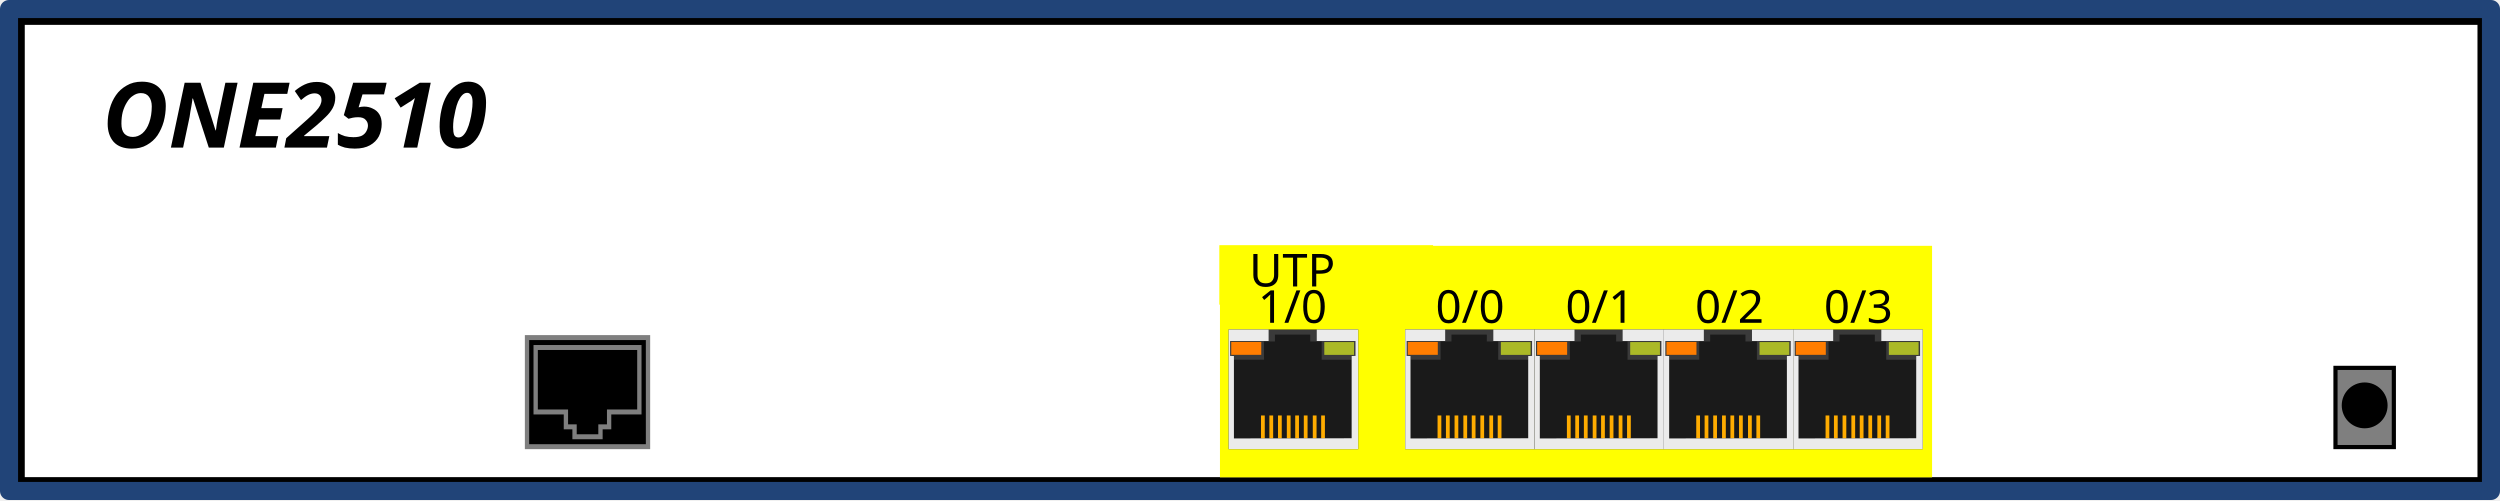
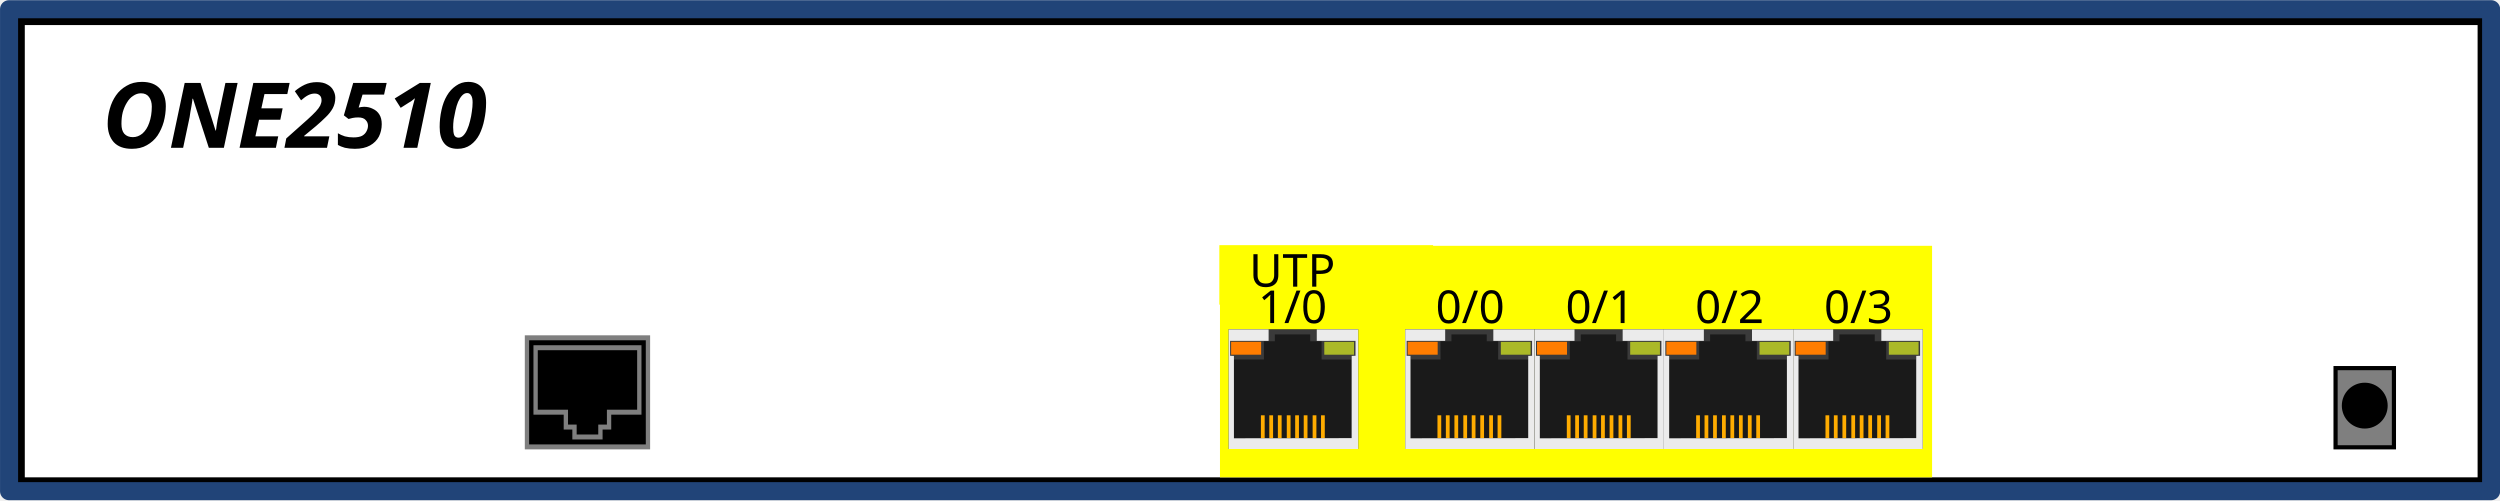
- <svg xmlns="http://www.w3.org/2000/svg" width="275" height="55" viewBox="51 381 150.566 18.627" id="svg32562" version="1.1">
-   <defs id="defs32760" />
-   <rect style="fill:#ffffff;fill-opacity:1;stroke:#000000;stroke-width:0.491;stroke-linejoin:round;stroke-miterlimit:4;stroke-dasharray:none;stroke-opacity:1" x="52.246" y="376.509" width="148.209" height="27.729" id="rect32570-6" />
-   <rect style="fill:none;fill-opacity:0;stroke:#214478;stroke-width:1.088;stroke-linejoin:round;stroke-miterlimit:4;stroke-dasharray:none;stroke-opacity:1" x="51.544" y="375.801" width="149.478" height="29.025" id="rect32570" />
-   <g id="g32572" transform="matrix(0.3808773,0,0,0.3808773,89.78691,241.294)">
-     <rect id="rect32574" height="36.613" width="112.601" y="390.594" x="91.072" style="fill:#ffff00" />
-     <rect id="rect32576" height="9.2" width="33.6" y="390.594" x="91.072" style="fill:none;fill-opacity:0;stroke:#ffff00;stroke-width:0.2" />
+ <svg xmlns="http://www.w3.org/2000/svg" width="293.33" height="58.667" version="1.1" viewBox="54.4 406.4 160.603 19.868">
+   <rect transform="scale(1.0667)" x="52.246" y="376.51" width="148.21" height="27.729" fill="#fff" stroke="#000" stroke-linejoin="round" stroke-width=".491" />
+   <rect transform="scale(1.0667)" x="51.544" y="375.8" width="149.48" height="29.025" fill="none" stroke="#214478" stroke-linejoin="round" stroke-width="1.088" />
+   <g transform="matrix(.40627 0 0 .40627 95.773 257.38)">
+     <rect x="91.072" y="390.59" width="112.6" height="36.613" fill="#ff0" />
+     <rect x="91.072" y="390.59" width="33.6" height="9.2" fill="none" stroke="#ff0" stroke-width=".2" />
  </g>
-   <text id="text32578" y="384.145" x="57.155" style="font-style:normal;font-weight:normal;font-size:2.15px;font-family:sans-serif;text-anchor:start;fill:#000000" font-size="5.644">
-     <tspan id="tspan32580" y="384.145" x="57.155" style="font-style:italic;font-variant:normal;font-weight:bold;font-stretch:normal;font-size:5.475px;font-family:sans-serif;-inkscape-font-specification:'sans-serif Bold Italic'">ONE2510</tspan>
-   </text>
-   <text id="text32716" y="392.507" x="128.826" style="font-style:normal;font-weight:normal;font-size:0.609px;font-family:sans-serif;text-anchor:middle;fill:#000000" font-size="1.6">
-     <tspan id="tspan32718" y="392.507" x="128.826" style="font-size:2.738px">UTP</tspan>
-   </text>
-   <text y="394.7" x="128.839" style="font-style:normal;font-weight:normal;font-size:0.609px;font-family:sans-serif;text-anchor:middle;fill:#000000" font-size="1.6" id="text20926">
-     <tspan y="394.7" x="128.839" style="font-size:2.738px" id="tspan20928">1/0</tspan>
-   </text>
-   <g id="g21036" transform="translate(0,0.5554066)">
-     <g transform="matrix(1.255291,0,0,1.255291,15.57539,-100.733)" id="g32734">
-       <rect style="fill:#7f7f7f" x="140.272" y="396.394" width="2.8" height="3.8" id="rect32736" />
-       <rect style="fill:none;fill-opacity:0;stroke:#000000;stroke-width:0.2" x="140.272" y="396.394" width="2.8" height="3.8" id="rect32738" />
+   <g fill="#000000" font-family="sans-serif">
+     <text transform="scale(1.0667)" x="57.155" y="384.145" font-size="2.15px" style="line-height:0%">
+       <tspan x="57.155" y="384.145" font-family="sans-serif" font-size="5.475px" font-style="italic" font-weight="bold">ONE2510</tspan>
+     </text>
+     <text transform="scale(1.0667)" x="128.826" y="392.507" font-size=".609px" text-anchor="middle" style="line-height:0%">
+       <tspan x="128.826" y="392.507" font-size="2.738px">UTP</tspan>
+     </text>
+     <text transform="scale(1.0667)" x="128.839" y="394.7" font-size=".609px" text-anchor="middle" style="line-height:0%">
+       <tspan x="128.839" y="394.7" font-size="2.738px">1/0</tspan>
+     </text>
+   </g>
+   <g transform="matrix(1.0667 0 0 1.0667 0 .59243)">
+     <g transform="matrix(1.2553 0 0 1.2553 15.575 -100.73)">
+       <rect x="140.27" y="396.39" width="2.8" height="3.8" fill="#7f7f7f" />
+       <rect x="140.27" y="396.39" width="2.8" height="3.8" fill="none" stroke="#000" stroke-width=".2" />
    </g>
-     <g transform="matrix(1.255291,0,0,1.255291,15.57539,-100.733)" id="g32740">
-       <circle style="fill:#000000" cx="141.672" cy="398.194" id="ellipse32742" r="1" />
-       <circle style="fill:none;fill-opacity:0;stroke:#000000;stroke-width:0.2" cx="141.672" cy="398.194" id="ellipse32744" r="1" />
+     <g transform="matrix(1.2553 0 0 1.2553 15.575 -100.73)">
+       <circle cx="141.67" cy="398.19" r="1" />
+       <circle cx="141.67" cy="398.19" r="1" fill="none" stroke="#000" stroke-width=".2" />
    </g>
  </g>
-   <g id="g27236" transform="matrix(1.031566,0,0,1.030912,22.14491,38.18363)">
-     <path d="m 110.015,353.203 7.558,0 0,-6.986 -7.558,-2.3e-4 z" style="fill:#3a3a3a;fill-opacity:1;fill-rule:nonzero;stroke:none" id="path12941-9-9-76-9-7-3" />
-     <g id="g12943-8-0-3-6-7-6" transform="matrix(0.00807523,0,0,0.00800461,96.89629,381.9656)">
-       <path d="m 2560.544,-3593.26 0,-872.71 -935.937,-0.027 0,872.737 z" style="fill:none;stroke:#000000;stroke-width:0.676;stroke-linecap:square;stroke-linejoin:miter;stroke-miterlimit:4;stroke-dasharray:none;stroke-opacity:1" id="path12945-4-68-1-0-7-7" />
+   <g transform="matrix(1.1003 0 0 1.0996 23.621 40.729)">
+     <path d="m110.02 353.2h7.558v-6.986l-7.558-2.3e-4z" fill="#3a3a3a" />
+     <g transform="matrix(.0080752 0 0 .0080046 96.896 381.97)">
+       <path d="m2560.5-3593.3v-872.71l-935.94-0.027v872.74z" fill="none" stroke="#000" stroke-linecap="square" stroke-width=".676" />
    </g>
-     <path d="m 110.32,347.98 1.758,0 -0.003,-1.065 0.64,-5.7e-4 0,-0.399 2.063,0 -4.8e-4,0.4 0.666,0 0,1.065 1.75,0 0,4.587 -6.874,0.015 z" style="fill:#1a1a1a;fill-opacity:1;fill-rule:nonzero;stroke:none" id="path12947-8-7-75-2-6-5" />
-     <path d="m 111.902,352.578 0.22,0 0,-1.34 -0.22,0 0,1.34 z" style="fill:#ffac00;fill-opacity:1;fill-rule:nonzero;stroke:none" id="path12953-30-9-9-7-9-3" />
-     <path d="m 112.391,352.578 0.22,0 0,-1.34 -0.22,0 0,1.34 z" style="fill:#ffac00;fill-opacity:1;fill-rule:nonzero;stroke:none" id="path12959-4-0-62-6-1-5" />
-     <path d="m 112.894,352.578 0.219,0 0,-1.34 -0.219,0 0,1.34 z" style="fill:#ffac00;fill-opacity:1;fill-rule:nonzero;stroke:none" id="path12965-3-3-17-1-1-6" />
-     <path d="m 113.409,352.578 0.22,0 0,-1.34 -0.22,0 0,1.34 z" style="fill:#ffac00;fill-opacity:1;fill-rule:nonzero;stroke:none" id="path12971-5-3-85-3-90-2" />
-     <path d="m 113.898,352.578 0.22,0 0,-1.34 -0.22,0 0,1.34 z" style="fill:#ffac00;fill-opacity:1;fill-rule:nonzero;stroke:none" id="path12977-2-37-74-2-89-9" />
-     <path d="m 114.401,352.578 0.219,0 0,-1.34 -0.219,0 0,1.34 z" style="fill:#ffac00;fill-opacity:1;fill-rule:nonzero;stroke:none" id="path12983-85-32-1-1-8-1" />
-     <path d="m 114.925,352.578 0.22,0 0,-1.34 -0.22,0 0,1.34 z" style="fill:#ffac00;fill-opacity:1;fill-rule:nonzero;stroke:none" id="path12989-5-6-8-5-8-2" />
-     <path d="m 115.414,352.578 0.219,0 0,-1.34 -0.219,0 0,1.34 z" style="fill:#ffac00;fill-opacity:1;fill-rule:nonzero;stroke:none" id="path12995-3-52-5-9-03-7" />
-     <path d="m 115.597,347.699 1.737,0 0,-0.749 -1.737,0 0,0.749 z" style="fill:#abb927;fill-opacity:1;fill-rule:nonzero;stroke:none" id="path13025-8-65-97-9-7-0" />
-     <path d="m 110.164,347.696 1.752,0 0,-0.753 -1.752,0 0,0.753 z" style="fill:#ff7d00;fill-opacity:1;fill-rule:nonzero;stroke:none" id="path13055-6-87-5-1-0-9" />
-     <path id="path13067-7-6-48-1-6-3" d="m 110.016,353.206 -10e-4,-6.988 2.331,-9.5e-4 0,0.672 -2.249,-10e-4 0,0.87 0.223,0.007 4.8e-4,4.816 6.87,-0.01 0.005,-0.005 5.3e-4,-4.801 0.223,-0.007 0,-0.87 -2.262,10e-4 0,-0.672 2.415,9.5e-4 0.001,6.988" style="fill:#ebebeb;fill-opacity:1;fill-rule:nonzero;stroke:none" />
+     <path d="m110.32 347.98h1.758l-3e-3 -1.065 0.64-5.7e-4v-0.399h2.063l-4.8e-4 0.4h0.666v1.065h1.75v4.587l-6.873 0.015z" fill="#1a1a1a" />
+     <g fill="#ffac00">
+       <path d="m111.9 352.58h0.22v-1.34h-0.22v1.34z" />
+       <path d="m112.39 352.58h0.22v-1.34h-0.22v1.34z" />
+       <path d="m112.89 352.58h0.219v-1.34h-0.219v1.34z" />
+       <path d="m113.41 352.58h0.22v-1.34h-0.22v1.34z" />
+       <path d="m113.9 352.58h0.22v-1.34h-0.22v1.34z" />
+       <path d="m114.4 352.58h0.219v-1.34h-0.219v1.34z" />
+       <path d="m114.92 352.58h0.22v-1.34h-0.22v1.34z" />
+       <path d="m115.41 352.58h0.219v-1.34h-0.219v1.34z" />
+     </g>
+     <g>
+       <path d="m115.6 347.7h1.737v-0.749h-1.737v0.749z" fill="#abb927" />
+       <path d="m110.16 347.7h1.752v-0.753h-1.752v0.753z" fill="#ff7d00" />
+       <path d="m110.02 353.21-1e-3 -6.988 2.331-9.5e-4v0.672l-2.249-1e-3v0.87l0.223 7e-3 4.8e-4 4.816 6.87-0.01 5e-3 -5e-3 5.3e-4 -4.801 0.223-7e-3v-0.87l-2.262 1e-3v-0.672l2.415 9.5e-4 1e-3 6.988" fill="#ebebeb" />
+     </g>
  </g>
-   <g id="g27236-0" transform="matrix(1.031566,0,0,1.030912,29.93429,38.18363)">
-     <path d="m 110.015,353.203 7.558,0 0,-6.986 -7.558,-2.3e-4 z" style="fill:#3a3a3a;fill-opacity:1;fill-rule:nonzero;stroke:none" id="path12941-9-9-76-9-7-3-6" />
-     <g id="g12943-8-0-3-6-7-6-2" transform="matrix(0.00807523,0,0,0.00800461,96.89629,381.9656)">
-       <path d="m 2560.544,-3593.26 0,-872.71 -935.937,-0.027 0,872.737 z" style="fill:none;stroke:#000000;stroke-width:0.676;stroke-linecap:square;stroke-linejoin:miter;stroke-miterlimit:4;stroke-dasharray:none;stroke-opacity:1" id="path12945-4-68-1-0-7-7-6" />
+   <g transform="matrix(1.1003 0 0 1.0996 31.93 40.729)">
+     <path d="m110.02 353.2h7.558v-6.986l-7.558-2.3e-4z" fill="#3a3a3a" />
+     <g transform="matrix(.0080752 0 0 .0080046 96.896 381.97)">
+       <path d="m2560.5-3593.3v-872.71l-935.94-0.027v872.74z" fill="none" stroke="#000" stroke-linecap="square" stroke-width=".676" />
    </g>
-     <path d="m 110.32,347.98 1.758,0 -0.003,-1.065 0.64,-5.7e-4 0,-0.399 2.063,0 -4.8e-4,0.4 0.666,0 0,1.065 1.75,0 0,4.587 -6.874,0.015 z" style="fill:#1a1a1a;fill-opacity:1;fill-rule:nonzero;stroke:none" id="path12947-8-7-75-2-6-5-1" />
-     <path d="m 111.902,352.578 0.22,0 0,-1.34 -0.22,0 0,1.34 z" style="fill:#ffac00;fill-opacity:1;fill-rule:nonzero;stroke:none" id="path12953-30-9-9-7-9-3-8" />
-     <path d="m 112.391,352.578 0.22,0 0,-1.34 -0.22,0 0,1.34 z" style="fill:#ffac00;fill-opacity:1;fill-rule:nonzero;stroke:none" id="path12959-4-0-62-6-1-5-7" />
-     <path d="m 112.894,352.578 0.219,0 0,-1.34 -0.219,0 0,1.34 z" style="fill:#ffac00;fill-opacity:1;fill-rule:nonzero;stroke:none" id="path12965-3-3-17-1-1-6-9" />
-     <path d="m 113.409,352.578 0.22,0 0,-1.34 -0.22,0 0,1.34 z" style="fill:#ffac00;fill-opacity:1;fill-rule:nonzero;stroke:none" id="path12971-5-3-85-3-90-2-2" />
-     <path d="m 113.898,352.578 0.22,0 0,-1.34 -0.22,0 0,1.34 z" style="fill:#ffac00;fill-opacity:1;fill-rule:nonzero;stroke:none" id="path12977-2-37-74-2-89-9-0" />
-     <path d="m 114.401,352.578 0.219,0 0,-1.34 -0.219,0 0,1.34 z" style="fill:#ffac00;fill-opacity:1;fill-rule:nonzero;stroke:none" id="path12983-85-32-1-1-8-1-2" />
-     <path d="m 114.925,352.578 0.22,0 0,-1.34 -0.22,0 0,1.34 z" style="fill:#ffac00;fill-opacity:1;fill-rule:nonzero;stroke:none" id="path12989-5-6-8-5-8-2-3" />
-     <path d="m 115.414,352.578 0.219,0 0,-1.34 -0.219,0 0,1.34 z" style="fill:#ffac00;fill-opacity:1;fill-rule:nonzero;stroke:none" id="path12995-3-52-5-9-03-7-7" />
-     <path d="m 115.597,347.699 1.737,0 0,-0.749 -1.737,0 0,0.749 z" style="fill:#abb927;fill-opacity:1;fill-rule:nonzero;stroke:none" id="path13025-8-65-97-9-7-0-5" />
-     <path d="m 110.164,347.696 1.752,0 0,-0.753 -1.752,0 0,0.753 z" style="fill:#ff7d00;fill-opacity:1;fill-rule:nonzero;stroke:none" id="path13055-6-87-5-1-0-9-9" />
-     <path id="path13067-7-6-48-1-6-3-2" d="m 110.016,353.206 -10e-4,-6.988 2.331,-9.5e-4 0,0.672 -2.249,-10e-4 0,0.87 0.223,0.007 4.8e-4,4.816 6.87,-0.01 0.005,-0.005 5.3e-4,-4.801 0.223,-0.007 0,-0.87 -2.262,10e-4 0,-0.672 2.415,9.5e-4 0.001,6.988" style="fill:#ebebeb;fill-opacity:1;fill-rule:nonzero;stroke:none" />
+     <path d="m110.32 347.98h1.758l-3e-3 -1.065 0.64-5.7e-4v-0.399h2.063l-4.8e-4 0.4h0.666v1.065h1.75v4.587l-6.873 0.015z" fill="#1a1a1a" />
+     <g fill="#ffac00">
+       <path d="m111.9 352.58h0.22v-1.34h-0.22v1.34z" />
+       <path d="m112.39 352.58h0.22v-1.34h-0.22v1.34z" />
+       <path d="m112.89 352.58h0.219v-1.34h-0.219v1.34z" />
+       <path d="m113.41 352.58h0.22v-1.34h-0.22v1.34z" />
+       <path d="m113.9 352.58h0.22v-1.34h-0.22v1.34z" />
+       <path d="m114.4 352.58h0.219v-1.34h-0.219v1.34z" />
+       <path d="m114.92 352.58h0.22v-1.34h-0.22v1.34z" />
+       <path d="m115.41 352.58h0.219v-1.34h-0.219v1.34z" />
+     </g>
+     <g>
+       <path d="m115.6 347.7h1.737v-0.749h-1.737v0.749z" fill="#abb927" />
+       <path d="m110.16 347.7h1.752v-0.753h-1.752v0.753z" fill="#ff7d00" />
+       <path d="m110.02 353.21-1e-3 -6.988 2.331-9.5e-4v0.672l-2.249-1e-3v0.87l0.223 7e-3 4.8e-4 4.816 6.87-0.01 5e-3 -5e-3 5.3e-4 -4.801 0.223-7e-3v-0.87l-2.262 1e-3v-0.672l2.415 9.5e-4 1e-3 6.988" fill="#ebebeb" />
+     </g>
  </g>
-   <g id="g27236-2" transform="matrix(1.031566,0,0,1.030912,37.72367,38.18363)">
-     <path d="m 110.015,353.203 7.558,0 0,-6.986 -7.558,-2.3e-4 z" style="fill:#3a3a3a;fill-opacity:1;fill-rule:nonzero;stroke:none" id="path12941-9-9-76-9-7-3-8" />
-     <g id="g12943-8-0-3-6-7-6-9" transform="matrix(0.00807523,0,0,0.00800461,96.89629,381.9656)">
-       <path d="m 2560.544,-3593.26 0,-872.71 -935.937,-0.027 0,872.737 z" style="fill:none;stroke:#000000;stroke-width:0.676;stroke-linecap:square;stroke-linejoin:miter;stroke-miterlimit:4;stroke-dasharray:none;stroke-opacity:1" id="path12945-4-68-1-0-7-7-7" />
+   <g transform="matrix(1.1003 0 0 1.0996 40.239 40.729)">
+     <path d="m110.02 353.2h7.558v-6.986l-7.558-2.3e-4z" fill="#3a3a3a" />
+     <g transform="matrix(.0080752 0 0 .0080046 96.896 381.97)">
+       <path d="m2560.5-3593.3v-872.71l-935.94-0.027v872.74z" fill="none" stroke="#000" stroke-linecap="square" stroke-width=".676" />
    </g>
-     <path d="m 110.32,347.98 1.758,0 -0.003,-1.065 0.64,-5.7e-4 0,-0.399 2.063,0 -4.8e-4,0.4 0.666,0 0,1.065 1.75,0 0,4.587 -6.874,0.015 z" style="fill:#1a1a1a;fill-opacity:1;fill-rule:nonzero;stroke:none" id="path12947-8-7-75-2-6-5-3" />
-     <path d="m 111.902,352.578 0.22,0 0,-1.34 -0.22,0 0,1.34 z" style="fill:#ffac00;fill-opacity:1;fill-rule:nonzero;stroke:none" id="path12953-30-9-9-7-9-3-6" />
-     <path d="m 112.391,352.578 0.22,0 0,-1.34 -0.22,0 0,1.34 z" style="fill:#ffac00;fill-opacity:1;fill-rule:nonzero;stroke:none" id="path12959-4-0-62-6-1-5-1" />
-     <path d="m 112.894,352.578 0.219,0 0,-1.34 -0.219,0 0,1.34 z" style="fill:#ffac00;fill-opacity:1;fill-rule:nonzero;stroke:none" id="path12965-3-3-17-1-1-6-2" />
-     <path d="m 113.409,352.578 0.22,0 0,-1.34 -0.22,0 0,1.34 z" style="fill:#ffac00;fill-opacity:1;fill-rule:nonzero;stroke:none" id="path12971-5-3-85-3-90-2-9" />
-     <path d="m 113.898,352.578 0.22,0 0,-1.34 -0.22,0 0,1.34 z" style="fill:#ffac00;fill-opacity:1;fill-rule:nonzero;stroke:none" id="path12977-2-37-74-2-89-9-3" />
-     <path d="m 114.401,352.578 0.219,0 0,-1.34 -0.219,0 0,1.34 z" style="fill:#ffac00;fill-opacity:1;fill-rule:nonzero;stroke:none" id="path12983-85-32-1-1-8-1-1" />
-     <path d="m 114.925,352.578 0.22,0 0,-1.34 -0.22,0 0,1.34 z" style="fill:#ffac00;fill-opacity:1;fill-rule:nonzero;stroke:none" id="path12989-5-6-8-5-8-2-9" />
-     <path d="m 115.414,352.578 0.219,0 0,-1.34 -0.219,0 0,1.34 z" style="fill:#ffac00;fill-opacity:1;fill-rule:nonzero;stroke:none" id="path12995-3-52-5-9-03-7-4" />
-     <path d="m 115.597,347.699 1.737,0 0,-0.749 -1.737,0 0,0.749 z" style="fill:#abb927;fill-opacity:1;fill-rule:nonzero;stroke:none" id="path13025-8-65-97-9-7-0-7" />
-     <path d="m 110.164,347.696 1.752,0 0,-0.753 -1.752,0 0,0.753 z" style="fill:#ff7d00;fill-opacity:1;fill-rule:nonzero;stroke:none" id="path13055-6-87-5-1-0-9-8" />
-     <path id="path13067-7-6-48-1-6-3-4" d="m 110.016,353.206 -10e-4,-6.988 2.331,-9.5e-4 0,0.672 -2.249,-10e-4 0,0.87 0.223,0.007 4.8e-4,4.816 6.87,-0.01 0.005,-0.005 5.3e-4,-4.801 0.223,-0.007 0,-0.87 -2.262,10e-4 0,-0.672 2.415,9.5e-4 0.001,6.988" style="fill:#ebebeb;fill-opacity:1;fill-rule:nonzero;stroke:none" />
+     <path d="m110.32 347.98h1.758l-3e-3 -1.065 0.64-5.7e-4v-0.399h2.063l-4.8e-4 0.4h0.666v1.065h1.75v4.587l-6.873 0.015z" fill="#1a1a1a" />
+     <g fill="#ffac00">
+       <path d="m111.9 352.58h0.22v-1.34h-0.22v1.34z" />
+       <path d="m112.39 352.58h0.22v-1.34h-0.22v1.34z" />
+       <path d="m112.89 352.58h0.219v-1.34h-0.219v1.34z" />
+       <path d="m113.41 352.58h0.22v-1.34h-0.22v1.34z" />
+       <path d="m113.9 352.58h0.22v-1.34h-0.22v1.34z" />
+       <path d="m114.4 352.58h0.219v-1.34h-0.219v1.34z" />
+       <path d="m114.92 352.58h0.22v-1.34h-0.22v1.34z" />
+       <path d="m115.41 352.58h0.219v-1.34h-0.219v1.34z" />
+     </g>
+     <g>
+       <path d="m115.6 347.7h1.737v-0.749h-1.737v0.749z" fill="#abb927" />
+       <path d="m110.16 347.7h1.752v-0.753h-1.752v0.753z" fill="#ff7d00" />
+       <path d="m110.02 353.21-1e-3 -6.988 2.331-9.5e-4v0.672l-2.249-1e-3v0.87l0.223 7e-3 4.8e-4 4.816 6.87-0.01 5e-3 -5e-3 5.3e-4 -4.801 0.223-7e-3v-0.87l-2.262 1e-3v-0.672l2.415 9.5e-4 1e-3 6.988" fill="#ebebeb" />
+     </g>
  </g>
-   <g id="g27236-5" transform="matrix(1.031566,0,0,1.030912,45.51305,38.18363)">
-     <path d="m 110.015,353.203 7.558,0 0,-6.986 -7.558,-2.3e-4 z" style="fill:#3a3a3a;fill-opacity:1;fill-rule:nonzero;stroke:none" id="path12941-9-9-76-9-7-3-0" />
-     <g id="g12943-8-0-3-6-7-6-3" transform="matrix(0.00807523,0,0,0.00800461,96.89629,381.9656)">
-       <path d="m 2560.544,-3593.26 0,-872.71 -935.937,-0.027 0,872.737 z" style="fill:none;stroke:#000000;stroke-width:0.676;stroke-linecap:square;stroke-linejoin:miter;stroke-miterlimit:4;stroke-dasharray:none;stroke-opacity:1" id="path12945-4-68-1-0-7-7-61" />
+   <g transform="matrix(1.1003 0 0 1.0996 48.547 40.729)">
+     <path d="m110.02 353.2h7.558v-6.986l-7.558-2.3e-4z" fill="#3a3a3a" />
+     <g transform="matrix(.0080752 0 0 .0080046 96.896 381.97)">
+       <path d="m2560.5-3593.3v-872.71l-935.94-0.027v872.74z" fill="none" stroke="#000" stroke-linecap="square" stroke-width=".676" />
    </g>
-     <path d="m 110.32,347.98 1.758,0 -0.003,-1.065 0.64,-5.7e-4 0,-0.399 2.063,0 -4.8e-4,0.4 0.666,0 0,1.065 1.75,0 0,4.587 -6.874,0.015 z" style="fill:#1a1a1a;fill-opacity:1;fill-rule:nonzero;stroke:none" id="path12947-8-7-75-2-6-5-0" />
-     <path d="m 111.902,352.578 0.22,0 0,-1.34 -0.22,0 0,1.34 z" style="fill:#ffac00;fill-opacity:1;fill-rule:nonzero;stroke:none" id="path12953-30-9-9-7-9-3-63" />
-     <path d="m 112.391,352.578 0.22,0 0,-1.34 -0.22,0 0,1.34 z" style="fill:#ffac00;fill-opacity:1;fill-rule:nonzero;stroke:none" id="path12959-4-0-62-6-1-5-2" />
-     <path d="m 112.894,352.578 0.219,0 0,-1.34 -0.219,0 0,1.34 z" style="fill:#ffac00;fill-opacity:1;fill-rule:nonzero;stroke:none" id="path12965-3-3-17-1-1-6-0" />
-     <path d="m 113.409,352.578 0.22,0 0,-1.34 -0.22,0 0,1.34 z" style="fill:#ffac00;fill-opacity:1;fill-rule:nonzero;stroke:none" id="path12971-5-3-85-3-90-2-6" />
-     <path d="m 113.898,352.578 0.22,0 0,-1.34 -0.22,0 0,1.34 z" style="fill:#ffac00;fill-opacity:1;fill-rule:nonzero;stroke:none" id="path12977-2-37-74-2-89-9-1" />
-     <path d="m 114.401,352.578 0.219,0 0,-1.34 -0.219,0 0,1.34 z" style="fill:#ffac00;fill-opacity:1;fill-rule:nonzero;stroke:none" id="path12983-85-32-1-1-8-1-5" />
-     <path d="m 114.925,352.578 0.22,0 0,-1.34 -0.22,0 0,1.34 z" style="fill:#ffac00;fill-opacity:1;fill-rule:nonzero;stroke:none" id="path12989-5-6-8-5-8-2-5" />
-     <path d="m 115.414,352.578 0.219,0 0,-1.34 -0.219,0 0,1.34 z" style="fill:#ffac00;fill-opacity:1;fill-rule:nonzero;stroke:none" id="path12995-3-52-5-9-03-7-47" />
-     <path d="m 115.597,347.699 1.737,0 0,-0.749 -1.737,0 0,0.749 z" style="fill:#abb927;fill-opacity:1;fill-rule:nonzero;stroke:none" id="path13025-8-65-97-9-7-0-6" />
-     <path d="m 110.164,347.696 1.752,0 0,-0.753 -1.752,0 0,0.753 z" style="fill:#ff7d00;fill-opacity:1;fill-rule:nonzero;stroke:none" id="path13055-6-87-5-1-0-9-5" />
-     <path id="path13067-7-6-48-1-6-3-6" d="m 110.016,353.206 -10e-4,-6.988 2.331,-9.5e-4 0,0.672 -2.249,-10e-4 0,0.87 0.223,0.007 4.8e-4,4.816 6.87,-0.01 0.005,-0.005 5.3e-4,-4.801 0.223,-0.007 0,-0.87 -2.262,10e-4 0,-0.672 2.415,9.5e-4 0.001,6.988" style="fill:#ebebeb;fill-opacity:1;fill-rule:nonzero;stroke:none" />
+     <path d="m110.32 347.98h1.758l-3e-3 -1.065 0.64-5.7e-4v-0.399h2.063l-4.8e-4 0.4h0.666v1.065h1.75v4.587l-6.873 0.015z" fill="#1a1a1a" />
+     <g fill="#ffac00">
+       <path d="m111.9 352.58h0.22v-1.34h-0.22v1.34z" />
+       <path d="m112.39 352.58h0.22v-1.34h-0.22v1.34z" />
+       <path d="m112.89 352.58h0.219v-1.34h-0.219v1.34z" />
+       <path d="m113.41 352.58h0.22v-1.34h-0.22v1.34z" />
+       <path d="m113.9 352.58h0.22v-1.34h-0.22v1.34z" />
+       <path d="m114.4 352.58h0.219v-1.34h-0.219v1.34z" />
+       <path d="m114.92 352.58h0.22v-1.34h-0.22v1.34z" />
+       <path d="m115.41 352.58h0.219v-1.34h-0.219v1.34z" />
+     </g>
+     <g>
+       <path d="m115.6 347.7h1.737v-0.749h-1.737v0.749z" fill="#abb927" />
+       <path d="m110.16 347.7h1.752v-0.753h-1.752v0.753z" fill="#ff7d00" />
+       <path d="m110.02 353.21-1e-3 -6.988 2.331-9.5e-4v0.672l-2.249-1e-3v0.87l0.223 7e-3 4.8e-4 4.816 6.87-0.01 5e-3 -5e-3 5.3e-4 -4.801 0.223-7e-3v-0.87l-2.262 1e-3v-0.672l2.415 9.5e-4 1e-3 6.988" fill="#ebebeb" />
+     </g>
  </g>
-   <g id="g27236-9" transform="matrix(1.031566,0,0,1.030912,11.51158,38.18363)">
-     <path d="m 110.015,353.203 7.558,0 0,-6.986 -7.558,-2.3e-4 z" style="fill:#3a3a3a;fill-opacity:1;fill-rule:nonzero;stroke:none" id="path12941-9-9-76-9-7-3-3" />
-     <g id="g12943-8-0-3-6-7-6-7" transform="matrix(0.00807523,0,0,0.00800461,96.89629,381.9656)">
-       <path d="m 2560.544,-3593.26 0,-872.71 -935.937,-0.027 0,872.737 z" style="fill:none;stroke:#000000;stroke-width:0.676;stroke-linecap:square;stroke-linejoin:miter;stroke-miterlimit:4;stroke-dasharray:none;stroke-opacity:1" id="path12945-4-68-1-0-7-7-4" />
+   <g transform="matrix(1.1003 0 0 1.0996 12.279 40.729)">
+     <path d="m110.02 353.2h7.558v-6.986l-7.558-2.3e-4z" fill="#3a3a3a" />
+     <g transform="matrix(.0080752 0 0 .0080046 96.896 381.97)">
+       <path d="m2560.5-3593.3v-872.71l-935.94-0.027v872.74z" fill="none" stroke="#000" stroke-linecap="square" stroke-width=".676" />
    </g>
-     <path d="m 110.32,347.98 1.758,0 -0.003,-1.065 0.64,-5.7e-4 0,-0.399 2.063,0 -4.8e-4,0.4 0.666,0 0,1.065 1.75,0 0,4.587 -6.874,0.015 z" style="fill:#1a1a1a;fill-opacity:1;fill-rule:nonzero;stroke:none" id="path12947-8-7-75-2-6-5-5" />
-     <path d="m 111.902,352.578 0.22,0 0,-1.34 -0.22,0 0,1.34 z" style="fill:#ffac00;fill-opacity:1;fill-rule:nonzero;stroke:none" id="path12953-30-9-9-7-9-3-2" />
-     <path d="m 112.391,352.578 0.22,0 0,-1.34 -0.22,0 0,1.34 z" style="fill:#ffac00;fill-opacity:1;fill-rule:nonzero;stroke:none" id="path12959-4-0-62-6-1-5-5" />
-     <path d="m 112.894,352.578 0.219,0 0,-1.34 -0.219,0 0,1.34 z" style="fill:#ffac00;fill-opacity:1;fill-rule:nonzero;stroke:none" id="path12965-3-3-17-1-1-6-4" />
-     <path d="m 113.409,352.578 0.22,0 0,-1.34 -0.22,0 0,1.34 z" style="fill:#ffac00;fill-opacity:1;fill-rule:nonzero;stroke:none" id="path12971-5-3-85-3-90-2-7" />
-     <path d="m 113.898,352.578 0.22,0 0,-1.34 -0.22,0 0,1.34 z" style="fill:#ffac00;fill-opacity:1;fill-rule:nonzero;stroke:none" id="path12977-2-37-74-2-89-9-4" />
-     <path d="m 114.401,352.578 0.219,0 0,-1.34 -0.219,0 0,1.34 z" style="fill:#ffac00;fill-opacity:1;fill-rule:nonzero;stroke:none" id="path12983-85-32-1-1-8-1-4" />
-     <path d="m 114.925,352.578 0.22,0 0,-1.34 -0.22,0 0,1.34 z" style="fill:#ffac00;fill-opacity:1;fill-rule:nonzero;stroke:none" id="path12989-5-6-8-5-8-2-30" />
-     <path d="m 115.414,352.578 0.219,0 0,-1.34 -0.219,0 0,1.34 z" style="fill:#ffac00;fill-opacity:1;fill-rule:nonzero;stroke:none" id="path12995-3-52-5-9-03-7-78" />
-     <path d="m 115.597,347.699 1.737,0 0,-0.749 -1.737,0 0,0.749 z" style="fill:#abb927;fill-opacity:1;fill-rule:nonzero;stroke:none" id="path13025-8-65-97-9-7-0-68" />
-     <path d="m 110.164,347.696 1.752,0 0,-0.753 -1.752,0 0,0.753 z" style="fill:#ff7d00;fill-opacity:1;fill-rule:nonzero;stroke:none" id="path13055-6-87-5-1-0-9-84" />
-     <path id="path13067-7-6-48-1-6-3-3" d="m 110.016,353.206 -10e-4,-6.988 2.331,-9.5e-4 0,0.672 -2.249,-10e-4 0,0.87 0.223,0.007 4.8e-4,4.816 6.87,-0.01 0.005,-0.005 5.3e-4,-4.801 0.223,-0.007 0,-0.87 -2.262,10e-4 0,-0.672 2.415,9.5e-4 0.001,6.988" style="fill:#ebebeb;fill-opacity:1;fill-rule:nonzero;stroke:none" />
+     <path d="m110.32 347.98h1.758l-3e-3 -1.065 0.64-5.7e-4v-0.399h2.063l-4.8e-4 0.4h0.666v1.065h1.75v4.587l-6.873 0.015z" fill="#1a1a1a" />
+     <g fill="#ffac00">
+       <path d="m111.9 352.58h0.22v-1.34h-0.22v1.34z" />
+       <path d="m112.39 352.58h0.22v-1.34h-0.22v1.34z" />
+       <path d="m112.89 352.58h0.219v-1.34h-0.219v1.34z" />
+       <path d="m113.41 352.58h0.22v-1.34h-0.22v1.34z" />
+       <path d="m113.9 352.58h0.22v-1.34h-0.22v1.34z" />
+       <path d="m114.4 352.58h0.219v-1.34h-0.219v1.34z" />
+       <path d="m114.92 352.58h0.22v-1.34h-0.22v1.34z" />
+       <path d="m115.41 352.58h0.219v-1.34h-0.219v1.34z" />
+     </g>
+     <g>
+       <path d="m115.6 347.7h1.737v-0.749h-1.737v0.749z" fill="#abb927" />
+       <path d="m110.16 347.7h1.752v-0.753h-1.752v0.753z" fill="#ff7d00" />
+       <path d="m110.02 353.21-1e-3 -6.988 2.331-9.5e-4v0.672l-2.249-1e-3v0.87l0.223 7e-3 4.8e-4 4.816 6.87-0.01 5e-3 -5e-3 5.3e-4 -4.801 0.223-7e-3v-0.87l-2.262 1e-3v-0.672l2.415 9.5e-4 1e-3 6.988" fill="#ebebeb" />
+     </g>
  </g>
-   <text y="394.7" x="139.533" style="font-style:normal;font-weight:normal;font-size:0.609px;font-family:sans-serif;text-anchor:middle;fill:#000000" font-size="1.6" id="text20926-1">
-     <tspan y="394.7" x="139.533" style="font-size:2.738px" id="tspan20928-4">0/0</tspan>
-   </text>
-   <text y="394.7" x="147.357" style="font-style:normal;font-weight:normal;font-size:0.609px;font-family:sans-serif;text-anchor:middle;fill:#000000" font-size="1.6" id="text20926-9">
-     <tspan y="394.7" x="147.357" style="font-size:2.738px" id="tspan20928-2">0/1</tspan>
-   </text>
-   <text y="394.7" x="155.157" style="font-style:normal;font-weight:normal;font-size:0.609px;font-family:sans-serif;text-anchor:middle;fill:#000000" font-size="1.6" id="text20926-0">
-     <tspan y="394.7" x="155.157" style="font-size:2.738px" id="tspan20928-6">0/2</tspan>
-   </text>
-   <text y="394.7" x="162.919" style="font-style:normal;font-weight:normal;font-size:0.609px;font-family:sans-serif;text-anchor:middle;fill:#000000" font-size="1.6" id="text20926-8">
-     <tspan y="394.7" x="162.919" style="font-size:2.738px" id="tspan20928-9">0/3</tspan>
-   </text>
-   <g id="g21044" transform="translate(-13.17676,1.601201)">
-     <g transform="matrix(-1.301075,0,0,-1.493276,185.265,993.9764)" id="g32746">
-       <rect style="fill:#000000" x="63.072" y="397.394" width="5.6" height="4.4" id="rect32748" />
-       <rect style="fill:none;fill-opacity:0;stroke:#7f7f7f;stroke-width:0.2" x="63.072" y="397.394" width="5.6" height="4.4" id="rect32750" />
+   <g fill="#000000" font-family="sans-serif" font-size=".609px" text-anchor="middle">
+     <text transform="scale(1.0667)" x="139.533" y="394.7" style="line-height:0%">
+       <tspan x="139.533" y="394.7" font-size="2.738px">0/0</tspan>
+     </text>
+     <text transform="scale(1.0667)" x="147.357" y="394.7" style="line-height:0%">
+       <tspan x="147.357" y="394.7" font-size="2.738px">0/1</tspan>
+     </text>
+     <text transform="scale(1.0667)" x="155.157" y="394.7" style="line-height:0%">
+       <tspan x="155.157" y="394.7" font-size="2.738px">0/2</tspan>
+     </text>
+     <text transform="scale(1.0667)" x="162.919" y="394.7" style="line-height:0%">
+       <tspan x="162.919" y="394.7" font-size="2.738px">0/3</tspan>
+     </text>
+   </g>
+   <g transform="matrix(1.0667 0 0 1.0667 -14.055 1.7079)">
+     <g transform="matrix(-1.3011 0 0 -1.4933 185.26 993.98)">
+       <rect x="63.072" y="397.39" width="5.6" height="4.4" />
+       <rect x="63.072" y="397.39" width="5.6" height="4.4" fill="none" stroke="#7f7f7f" stroke-width=".2" />
    </g>
-     <g transform="matrix(-1.301075,0,0,-1.493276,185.265,993.9764)" id="g32752">
-       <polygon style="fill:#000000" points="65.272,398.194 64.872,398.194 64.872,398.794 63.472,398.794 63.472,401.394 68.272,401.394 68.272,398.794 66.872,398.794 66.872,398.194 66.472,398.194 66.472,397.794 65.272,397.794 " id="polygon32754" />
-       <polygon style="fill:none;fill-opacity:0;stroke:#7f7f7f;stroke-width:0.2" points="65.272,398.194 64.872,398.194 64.872,398.794 63.472,398.794 63.472,401.394 68.272,401.394 68.272,398.794 66.872,398.794 66.872,398.194 66.472,398.194 66.472,397.794 65.272,397.794 " id="polygon32756" />
+     <g transform="matrix(-1.3011 0 0 -1.4933 185.26 993.98)">
+       <polygon points="65.272 398.19 64.872 398.19 64.872 398.79 63.472 398.79 63.472 401.39 68.272 401.39 68.272 398.79 66.872 398.79 66.872 398.19 66.472 398.19 66.472 397.79 65.272 397.79" />
+       <polygon points="65.272 398.19 64.872 398.19 64.872 398.79 63.472 398.79 63.472 401.39 68.272 401.39 68.272 398.79 66.872 398.79 66.872 398.19 66.472 398.19 66.472 397.79 65.272 397.79" fill="none" stroke="#7f7f7f" stroke-width=".2" />
    </g>
  </g>
</svg>
